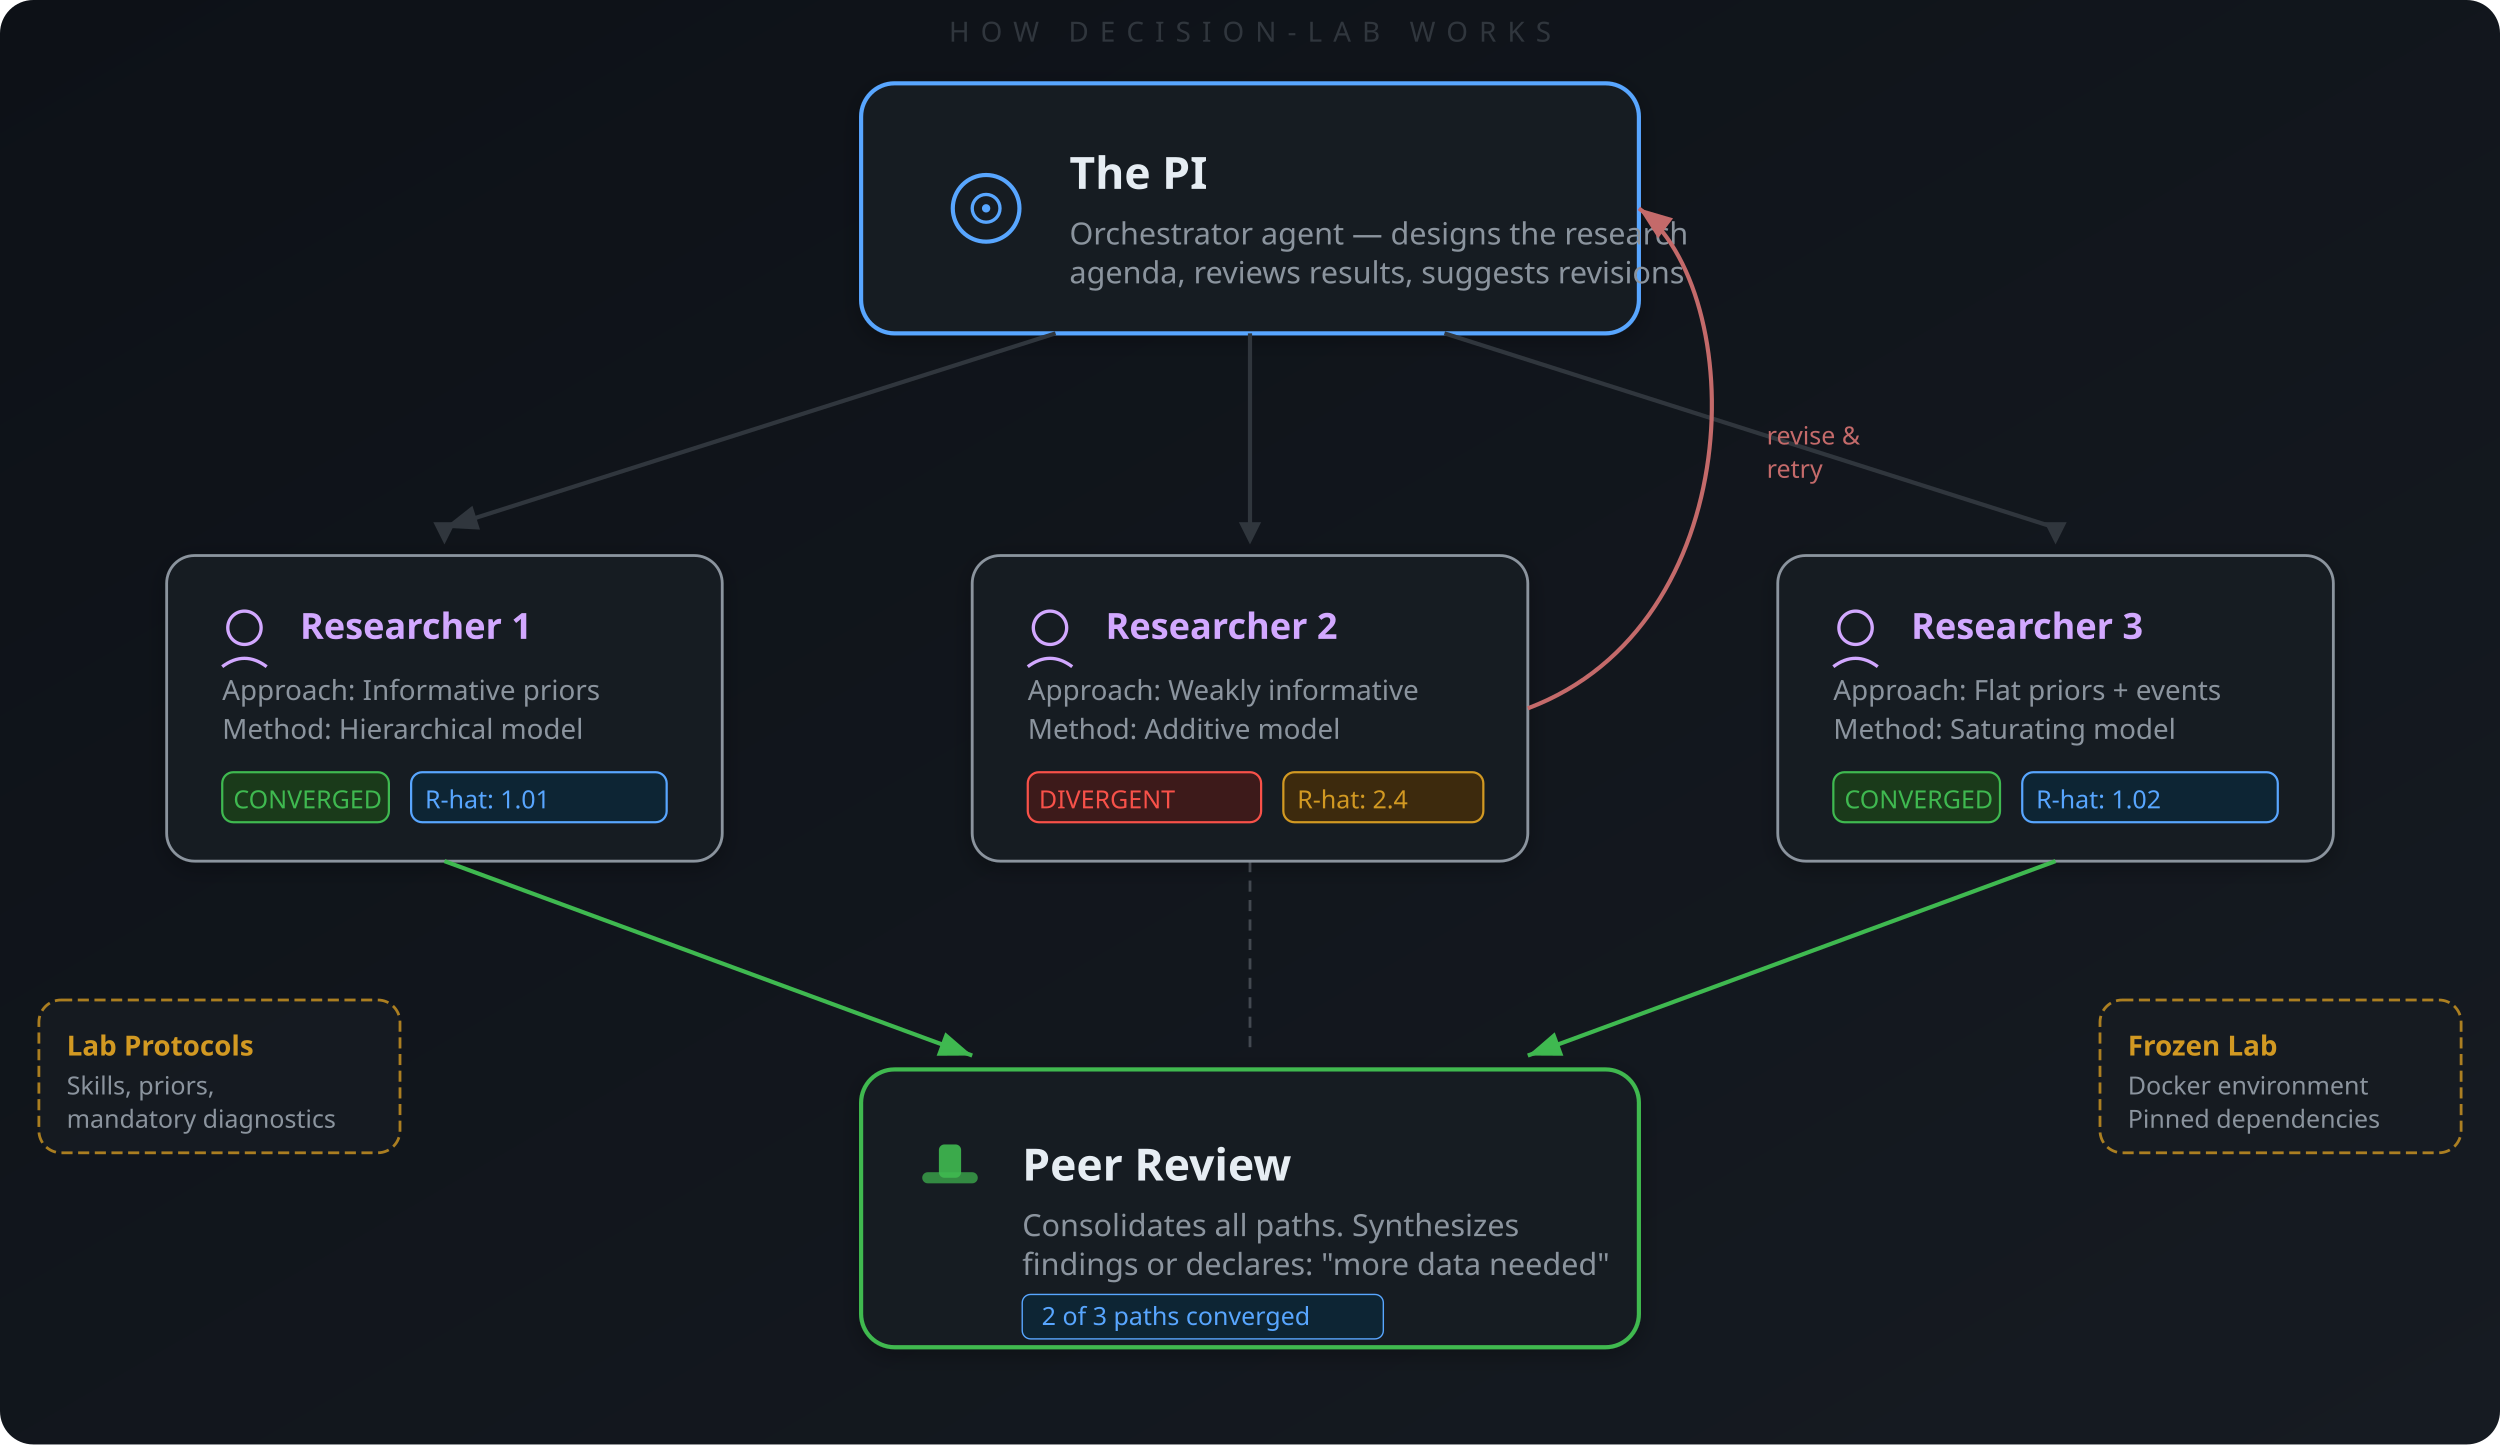
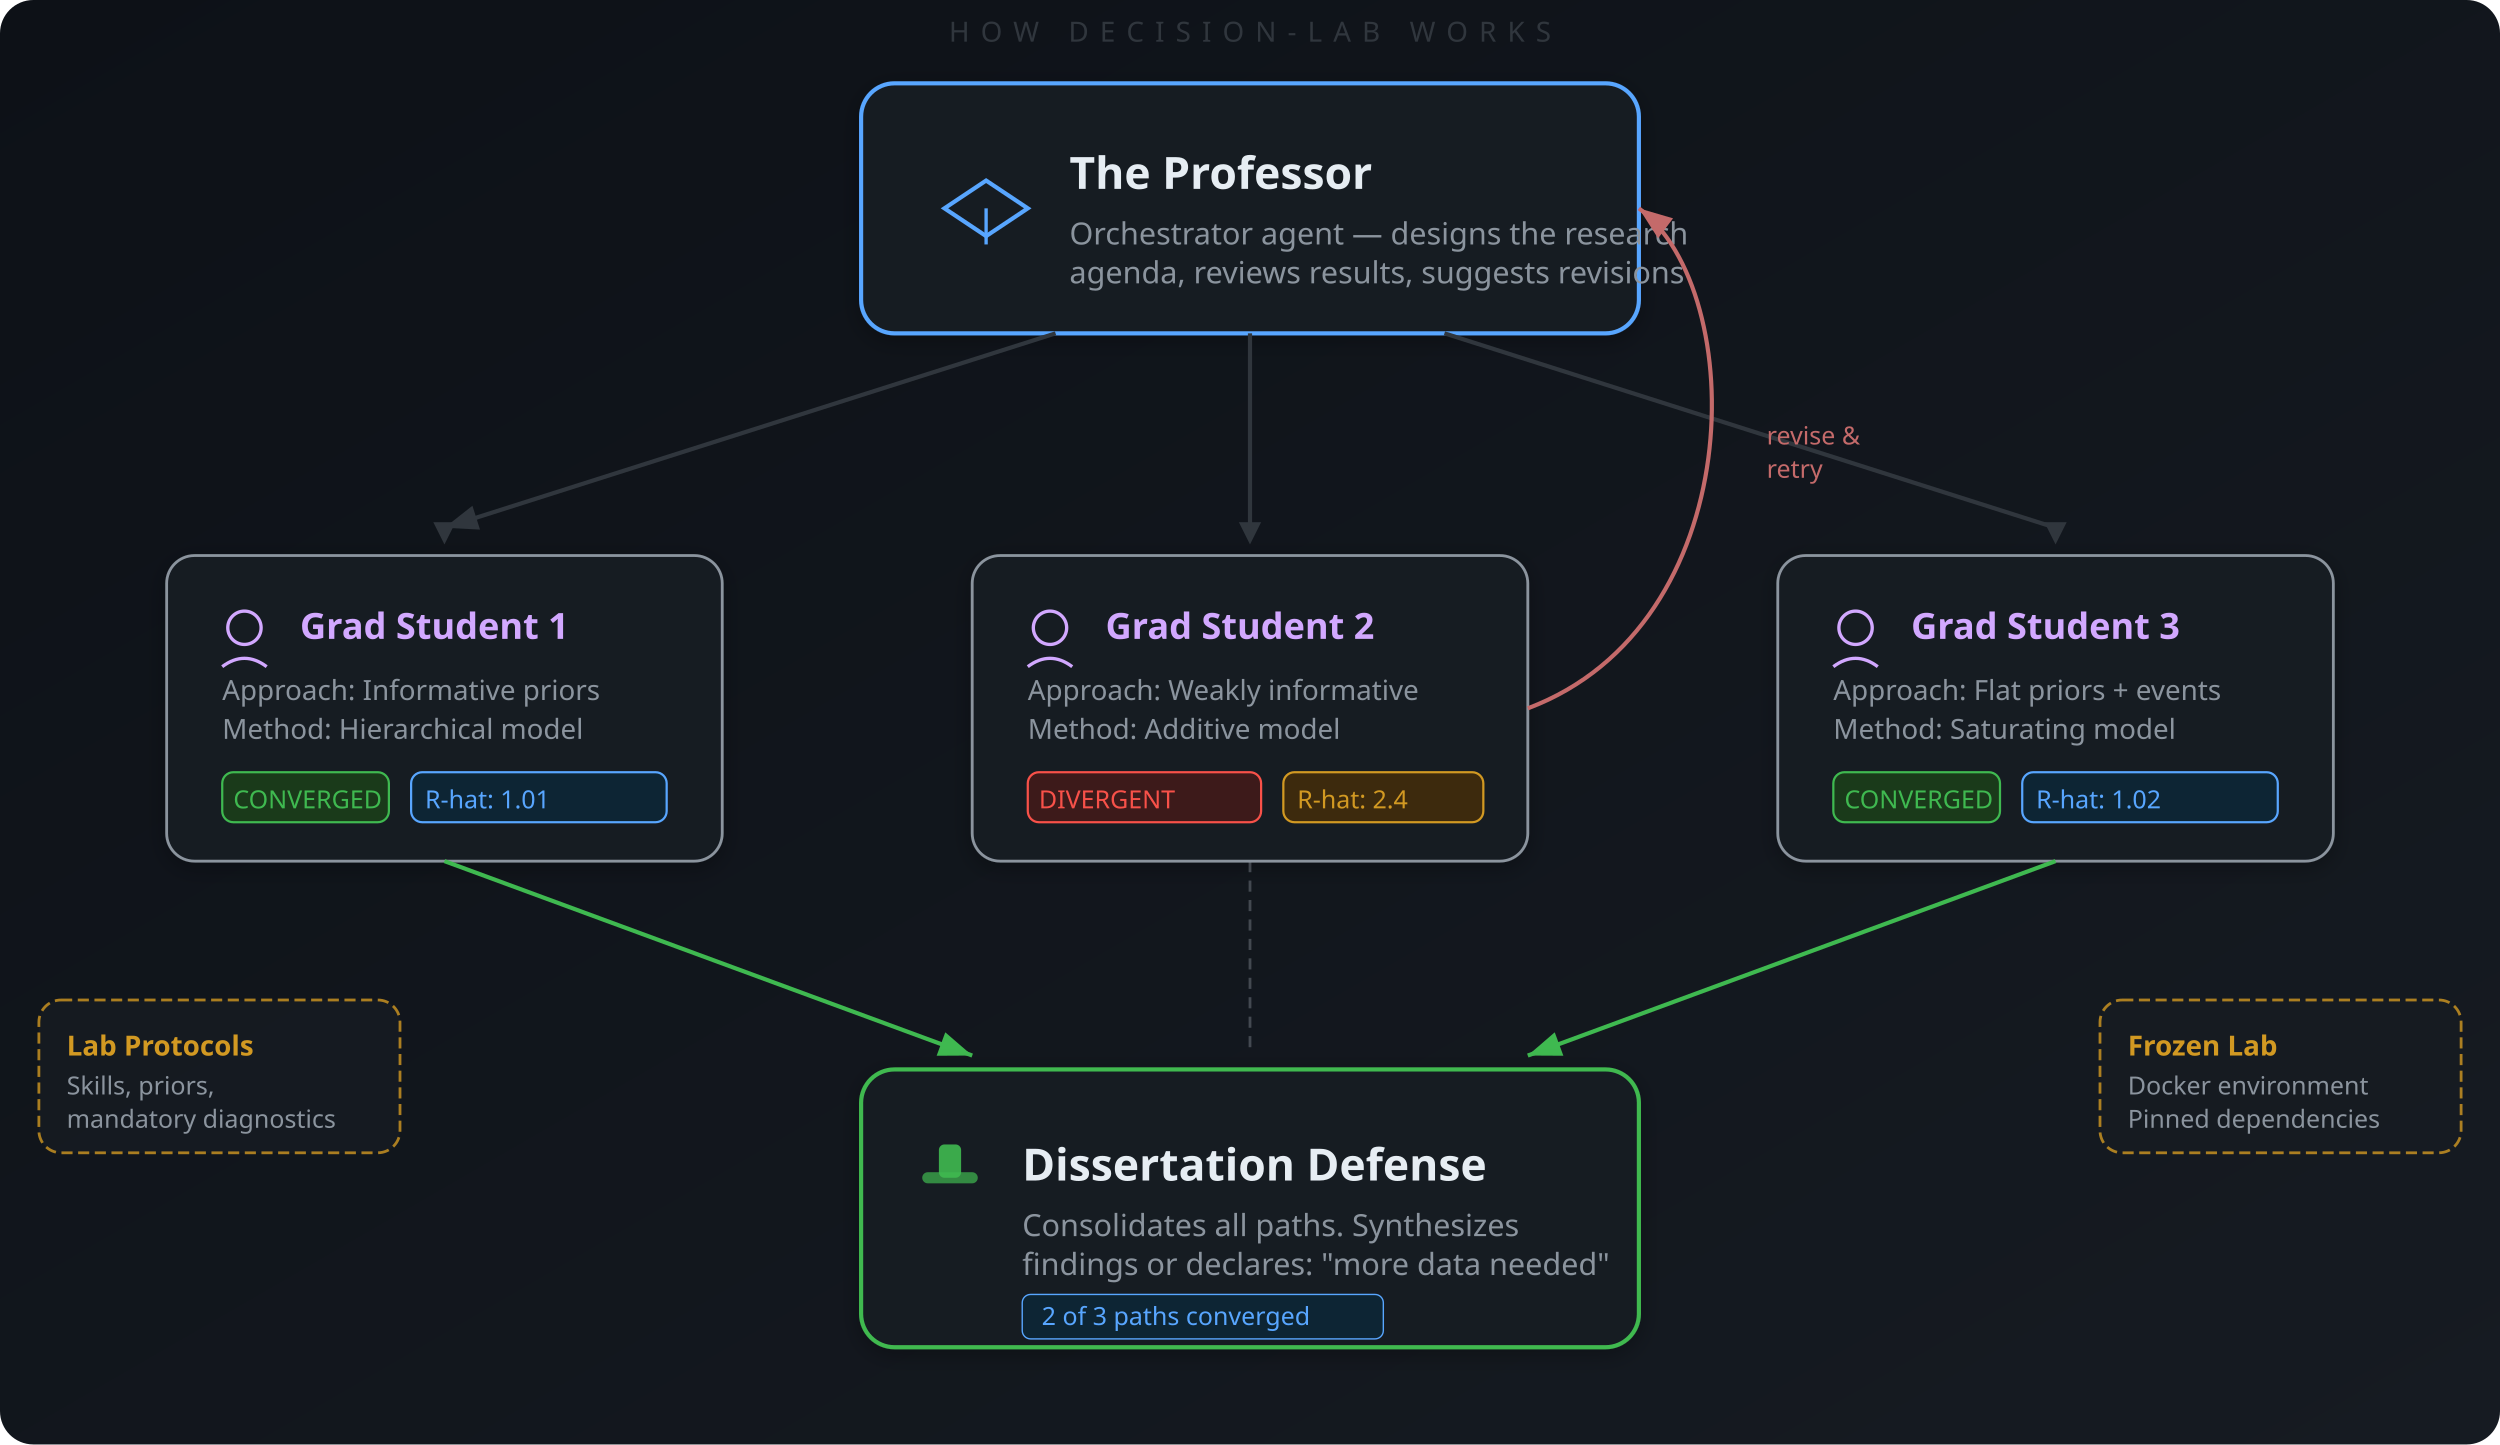
<svg xmlns="http://www.w3.org/2000/svg" viewBox="0 0 900 520" font-family="'Segoe UI', system-ui, -apple-system, sans-serif">
  <defs>
    <linearGradient id="bg2" x1="0%" y1="0%" x2="100%" y2="100%">
      <stop offset="0%" style="stop-color:#0d1117" />
      <stop offset="100%" style="stop-color:#161b22" />
    </linearGradient>
    <filter id="glow2">
      <feGaussianBlur stdDeviation="2" result="blur" />
      <feMerge>
        <feMergeNode in="blur" />
        <feMergeNode in="SourceGraphic" />
      </feMerge>
    </filter>
    <filter id="shadow">
      <feDropShadow dx="0" dy="2" stdDeviation="4" flood-color="#000" flood-opacity="0.3" />
    </filter>
  </defs>
  <rect width="900" height="520" fill="url(#bg2)" rx="12" />
  <rect x="310" y="30" width="280" height="90" rx="12" fill="#161b22" stroke="#58a6ff" stroke-width="1.5" filter="url(#shadow)" />
  <g transform="translate(340, 60)">
-     <circle cx="15" cy="15" r="12" fill="none" stroke="#58a6ff" stroke-width="1.5" />
-     <circle cx="15" cy="15" r="5" fill="none" stroke="#58a6ff" stroke-width="1.2" />
-     <circle cx="15" cy="15" r="1.5" fill="#58a6ff" />
+     <polygon points="15,5 0,15 15,25 30,15" fill="none" stroke="#58a6ff" stroke-width="1.5" />
+     <line x1="15" y1="15" x2="15" y2="28" stroke="#58a6ff" stroke-width="1.2" />
  </g>
-   <text x="385" y="68" fill="#e6edf3" font-size="16" font-weight="600">The PI</text>
+   <text x="385" y="68" fill="#e6edf3" font-size="16" font-weight="600">The Professor</text>
  <text x="385" y="88" fill="#8b949e" font-size="11">Orchestrator agent — designs the research</text>
  <text x="385" y="102" fill="#8b949e" font-size="11">agenda, reviews results, suggests revisions</text>
  <line x1="380" y1="120" x2="160" y2="190" stroke="#30363d" stroke-width="1.5" marker-end="url(#arrowGray)" />
  <line x1="450" y1="120" x2="450" y2="190" stroke="#30363d" stroke-width="1.5" />
  <line x1="520" y1="120" x2="740" y2="190" stroke="#30363d" stroke-width="1.5" />
  <defs>
    <marker id="arrowGray" markerWidth="8" markerHeight="6" refX="8" refY="3" orient="auto">
      <polygon points="0 0, 8 3, 0 6" fill="#30363d" />
    </marker>
    <marker id="arrowBlue" markerWidth="8" markerHeight="6" refX="8" refY="3" orient="auto">
      <polygon points="0 0, 8 3, 0 6" fill="#58a6ff" />
    </marker>
    <marker id="arrowGreen" markerWidth="8" markerHeight="6" refX="8" refY="3" orient="auto">
      <polygon points="0 0, 8 3, 0 6" fill="#3fb950" />
    </marker>
    <marker id="arrowRed" markerWidth="8" markerHeight="6" refX="8" refY="3" orient="auto">
      <polygon points="0 0, 8 3, 0 6" fill="#c46a6a" />
    </marker>
  </defs>
  <polygon points="156,188 160,196 164,188" fill="#30363d" />
  <polygon points="446,188 450,196 454,188" fill="#30363d" />
  <polygon points="736,188 740,196 744,188" fill="#30363d" />
  <rect x="60" y="200" width="200" height="110" rx="10" fill="#161b22" stroke="#8b949e" stroke-width="1" filter="url(#shadow)" />
  <g transform="translate(80, 220)">
    <circle cx="8" cy="6" r="6" fill="none" stroke="#d2a8ff" stroke-width="1.2" />
    <path d="M 0,20 Q 8,14 16,20" fill="none" stroke="#d2a8ff" stroke-width="1.2" />
  </g>
-   <text x="108" y="230" fill="#d2a8ff" font-size="13" font-weight="600">Researcher 1</text>
+   <text x="108" y="230" fill="#d2a8ff" font-size="13" font-weight="600">Grad Student 1</text>
  <text x="80" y="252" fill="#8b949e" font-size="10">Approach: Informative priors</text>
  <text x="80" y="266" fill="#8b949e" font-size="10">Method: Hierarchical model</text>
  <rect x="80" y="278" width="60" height="18" rx="4" fill="#1a3a1a" stroke="#3fb950" stroke-width="0.8" />
  <text x="84" y="291" fill="#3fb950" font-size="9" font-weight="500">CONVERGED</text>
  <rect x="148" y="278" width="92" height="18" rx="4" fill="#0d2534" stroke="#58a6ff" stroke-width="0.8" />
  <text x="153" y="291" fill="#58a6ff" font-size="9">R-hat: 1.01</text>
  <rect x="350" y="200" width="200" height="110" rx="10" fill="#161b22" stroke="#8b949e" stroke-width="1" filter="url(#shadow)" />
  <g transform="translate(370, 220)">
    <circle cx="8" cy="6" r="6" fill="none" stroke="#d2a8ff" stroke-width="1.2" />
    <path d="M 0,20 Q 8,14 16,20" fill="none" stroke="#d2a8ff" stroke-width="1.2" />
  </g>
-   <text x="398" y="230" fill="#d2a8ff" font-size="13" font-weight="600">Researcher 2</text>
+   <text x="398" y="230" fill="#d2a8ff" font-size="13" font-weight="600">Grad Student 2</text>
  <text x="370" y="252" fill="#8b949e" font-size="10">Approach: Weakly informative</text>
  <text x="370" y="266" fill="#8b949e" font-size="10">Method: Additive model</text>
  <rect x="370" y="278" width="84" height="18" rx="4" fill="#3d1a1a" stroke="#f85149" stroke-width="0.8" />
  <text x="374" y="291" fill="#f85149" font-size="9" font-weight="500">DIVERGENT</text>
  <rect x="462" y="278" width="72" height="18" rx="4" fill="#3d2a0d" stroke="#d29922" stroke-width="0.8" />
  <text x="467" y="291" fill="#d29922" font-size="9">R-hat: 2.4</text>
  <rect x="640" y="200" width="200" height="110" rx="10" fill="#161b22" stroke="#8b949e" stroke-width="1" filter="url(#shadow)" />
  <g transform="translate(660, 220)">
    <circle cx="8" cy="6" r="6" fill="none" stroke="#d2a8ff" stroke-width="1.2" />
    <path d="M 0,20 Q 8,14 16,20" fill="none" stroke="#d2a8ff" stroke-width="1.2" />
  </g>
-   <text x="688" y="230" fill="#d2a8ff" font-size="13" font-weight="600">Researcher 3</text>
+   <text x="688" y="230" fill="#d2a8ff" font-size="13" font-weight="600">Grad Student 3</text>
  <text x="660" y="252" fill="#8b949e" font-size="10">Approach: Flat priors + events</text>
  <text x="660" y="266" fill="#8b949e" font-size="10">Method: Saturating model</text>
  <rect x="660" y="278" width="60" height="18" rx="4" fill="#1a3a1a" stroke="#3fb950" stroke-width="0.8" />
  <text x="664" y="291" fill="#3fb950" font-size="9" font-weight="500">CONVERGED</text>
  <rect x="728" y="278" width="92" height="18" rx="4" fill="#0d2534" stroke="#58a6ff" stroke-width="0.8" />
  <text x="733" y="291" fill="#58a6ff" font-size="9">R-hat: 1.02</text>
  <path d="M 550,255 C 630,225 630,105 590,75" fill="none" stroke="#c46a6a" stroke-width="1.5" marker-end="url(#arrowRed)" />
  <text x="636" y="160" fill="#c46a6a" font-size="9" font-style="normal">revise &amp;</text>
  <text x="636" y="172" fill="#c46a6a" font-size="9" font-style="normal">retry</text>
  <line x1="160" y1="310" x2="350" y2="380" stroke="#3fb950" stroke-width="1.5" marker-end="url(#arrowGreen)" />
  <line x1="740" y1="310" x2="550" y2="380" stroke="#3fb950" stroke-width="1.5" marker-end="url(#arrowGreen)" />
  <line x1="450" y1="310" x2="450" y2="380" stroke="#8b949e" stroke-width="1" stroke-dasharray="4,3" opacity="0.4" />
  <rect x="310" y="385" width="280" height="100" rx="12" fill="#161b22" stroke="#3fb950" stroke-width="1.5" filter="url(#shadow)" />
  <g transform="translate(330, 410)">
    <rect x="2" y="12" width="20" height="4" rx="2" fill="#3fb950" opacity="0.7" />
    <rect x="8" y="2" width="8" height="12" rx="2" fill="#3fb950" opacity="0.9" />
  </g>
-   <text x="368" y="425" fill="#e6edf3" font-size="16" font-weight="600">Peer Review</text>
+   <text x="368" y="425" fill="#e6edf3" font-size="16" font-weight="600">Dissertation Defense</text>
  <text x="368" y="445" fill="#8b949e" font-size="11">Consolidates all paths. Synthesizes</text>
  <text x="368" y="459" fill="#8b949e" font-size="11">findings or declares: "more data needed"</text>
  <rect x="368" y="466" width="130" height="16" rx="3" fill="#0d2534" stroke="#58a6ff" stroke-width="0.5" />
  <text x="375" y="477" fill="#58a6ff" font-size="9">2 of 3 paths converged</text>
  <text x="450" y="15" text-anchor="middle" fill="#30363d" font-size="10" letter-spacing="4" text-transform="uppercase">HOW DECISION-LAB WORKS</text>
  <rect x="14" y="360" width="130" height="55" rx="8" fill="#161b22" stroke="#d29922" stroke-width="1" stroke-dasharray="4,2" opacity="0.8" />
  <text x="24" y="380" fill="#d29922" font-size="10" font-weight="600">Lab Protocols</text>
  <text x="24" y="394" fill="#8b949e" font-size="9">Skills, priors,</text>
  <text x="24" y="406" fill="#8b949e" font-size="9">mandatory diagnostics</text>
  <rect x="756" y="360" width="130" height="55" rx="8" fill="#161b22" stroke="#d29922" stroke-width="1" stroke-dasharray="4,2" opacity="0.8" />
  <text x="766" y="380" fill="#d29922" font-size="10" font-weight="600">Frozen Lab</text>
  <text x="766" y="394" fill="#8b949e" font-size="9">Docker environment</text>
  <text x="766" y="406" fill="#8b949e" font-size="9">Pinned dependencies</text>
</svg>
